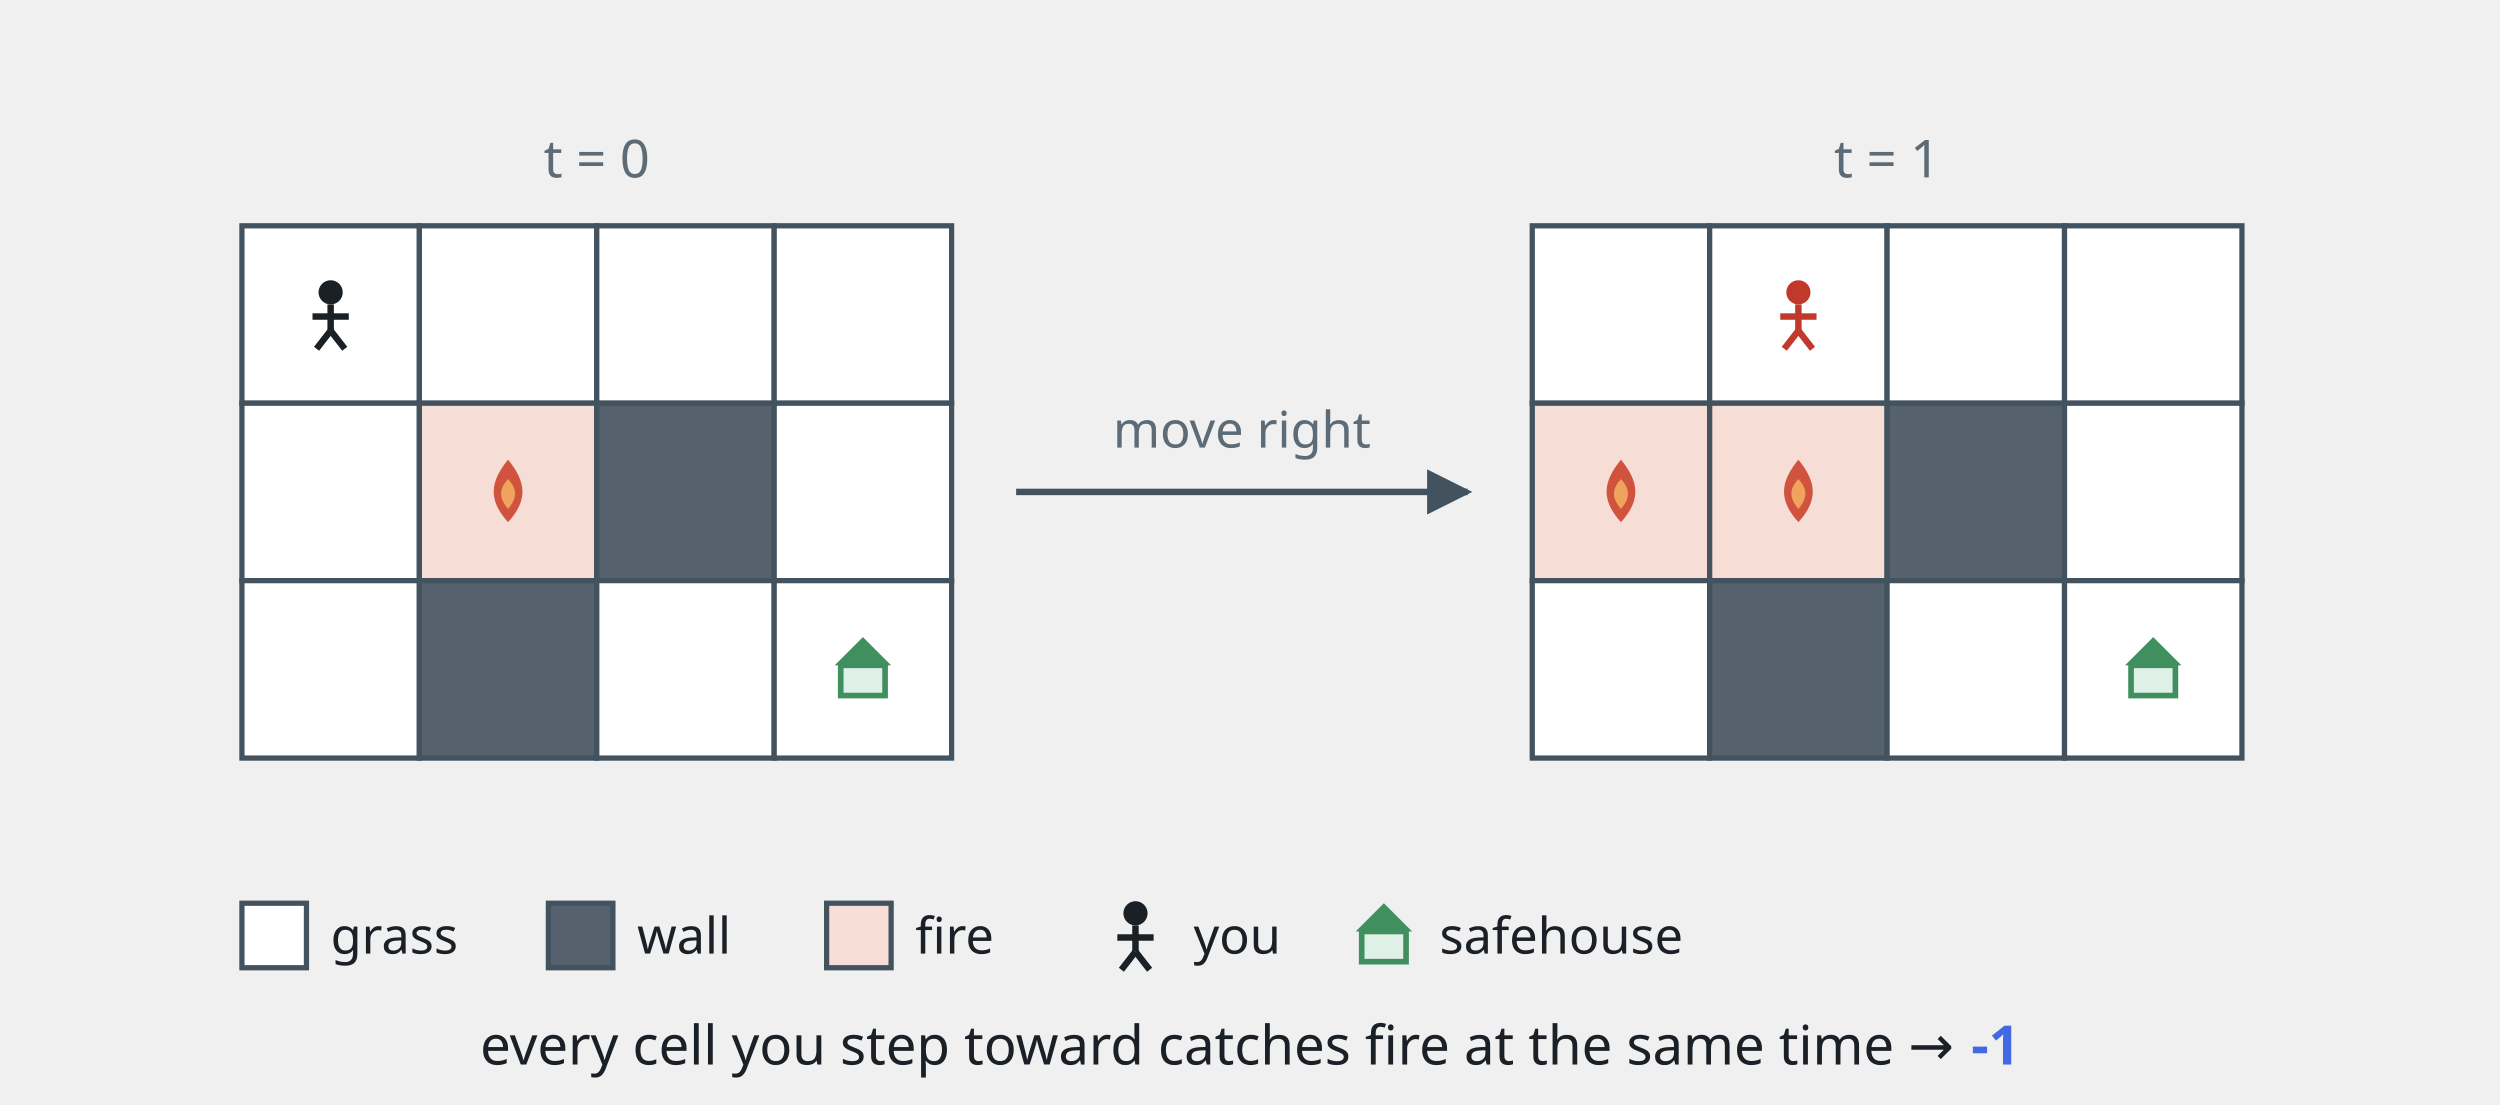
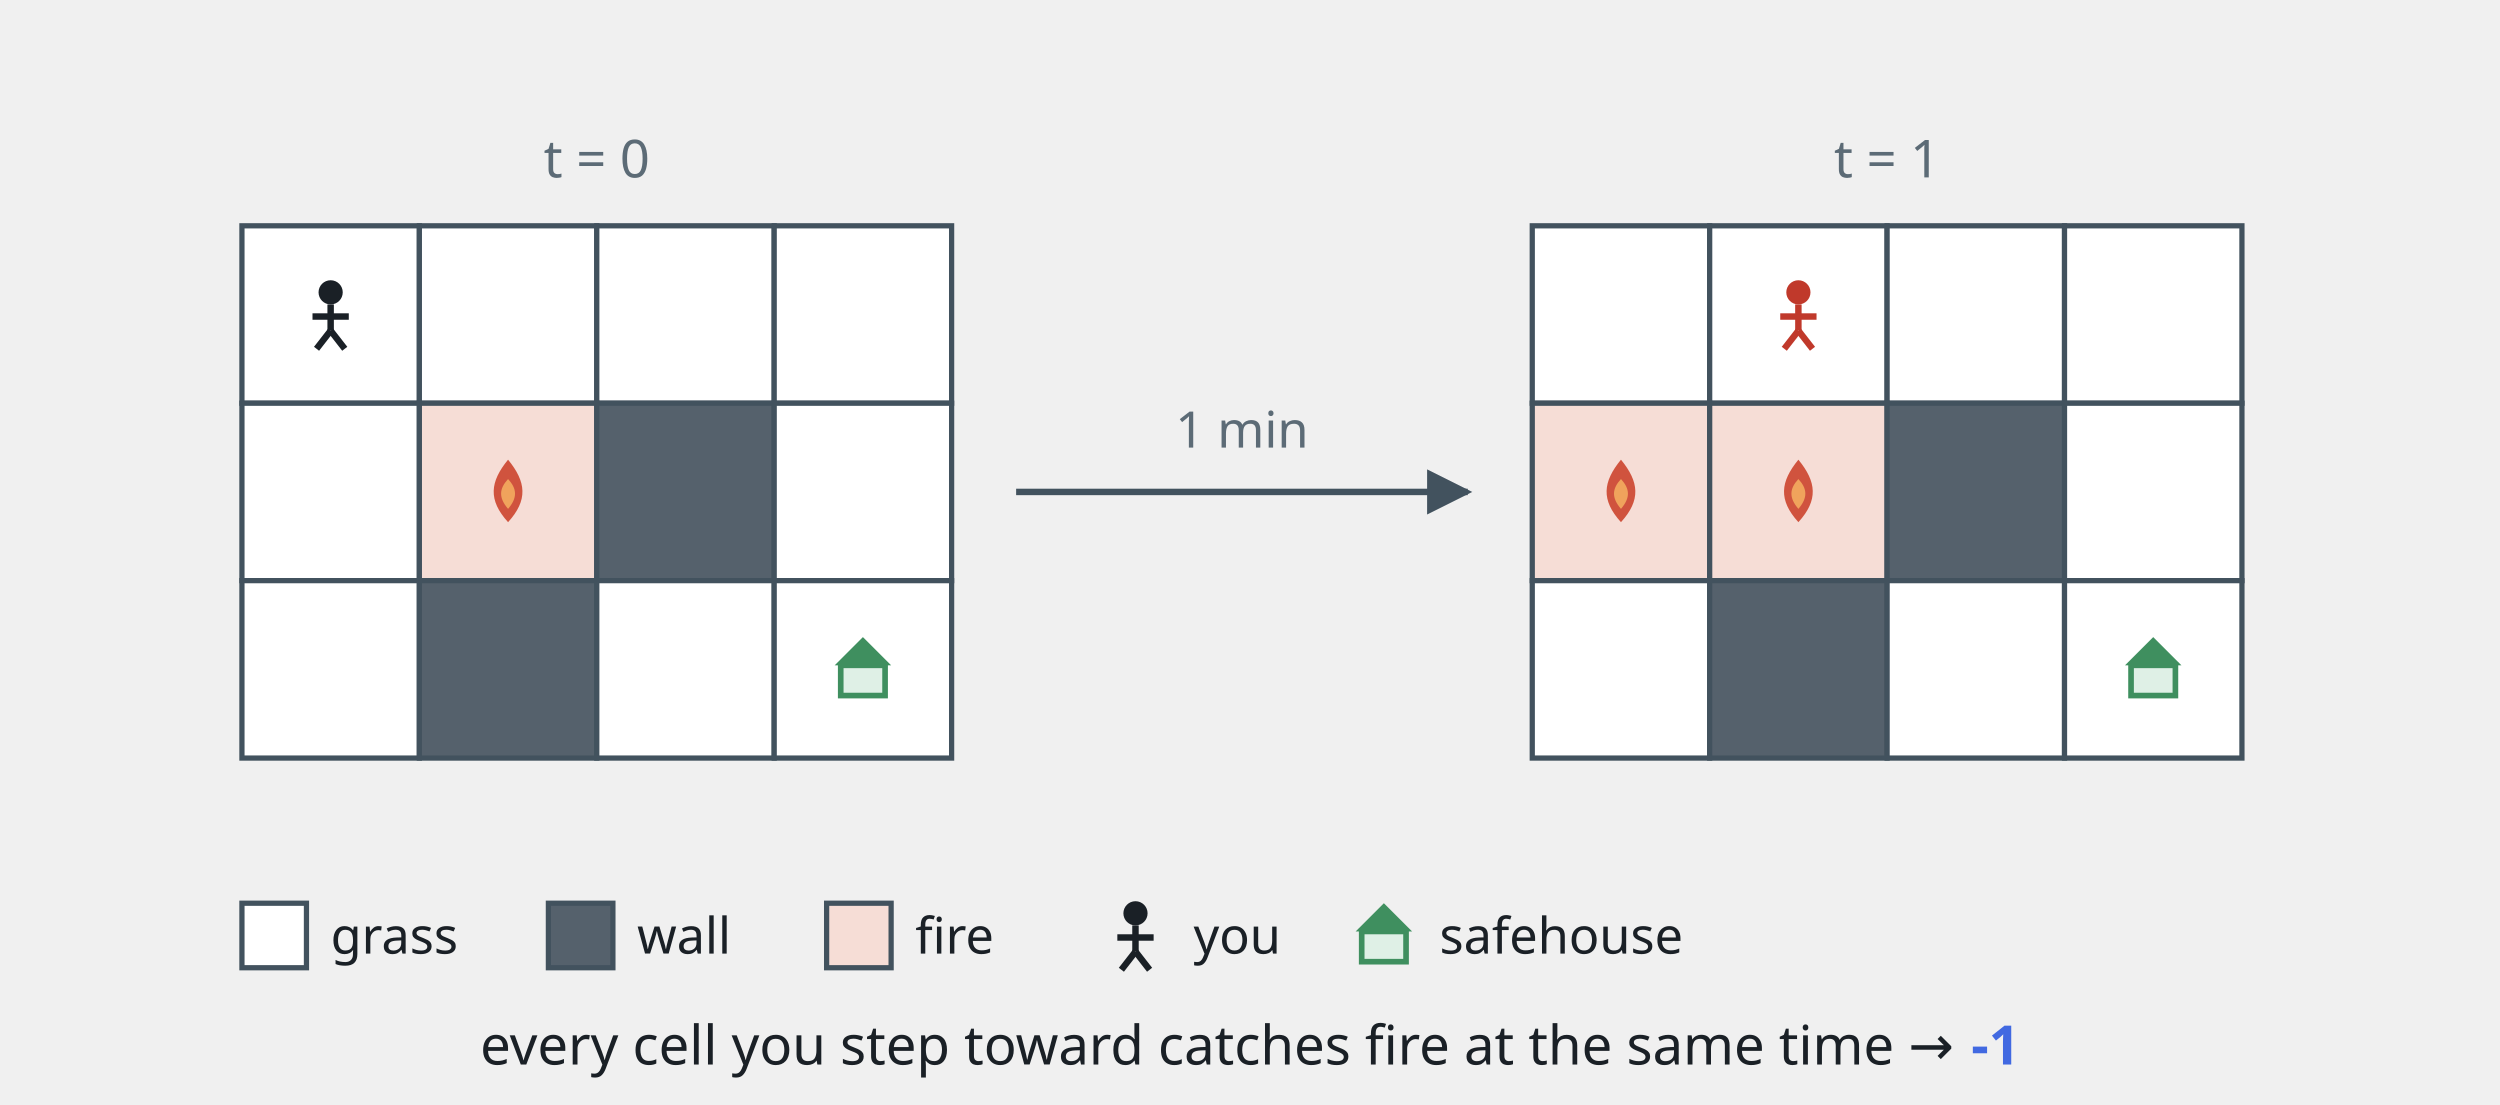
<svg xmlns="http://www.w3.org/2000/svg" viewBox="0 0 620 274" font-family="IBM Plex Sans, system-ui, sans-serif" font-size="14">
  <defs>
    <marker id="arrow" viewBox="0 0 10 10" refX="9" refY="5" markerWidth="7" markerHeight="7" orient="auto-start-reverse">
      <path d="M 0 0 L 10 5 L 0 10 z" fill="#42525e" />
    </marker>
  </defs>
  <text x="148.0" y="44" text-anchor="middle" fill="#5c6b76" font-size="13">t = 0</text>
  <rect x="60" y="56" width="44" height="44" fill="#ffffff" stroke="#42525e" stroke-width="1.3" />
  <circle cx="82.0" cy="72.5" r="3" fill="#1a2026" />
  <g stroke="#1a2026" stroke-width="1.6" fill="none">
    <line x1="82.0" y1="75.5" x2="82.0" y2="82.0" />
    <line x1="77.5" y1="78.5" x2="86.5" y2="78.5" />
    <line x1="82.0" y1="82.0" x2="78.5" y2="86.5" />
    <line x1="82.0" y1="82.0" x2="85.5" y2="86.5" />
  </g>
  <rect x="104" y="56" width="44" height="44" fill="#ffffff" stroke="#42525e" stroke-width="1.3" />
  <rect x="148" y="56" width="44" height="44" fill="#ffffff" stroke="#42525e" stroke-width="1.3" />
  <rect x="192" y="56" width="44" height="44" fill="#ffffff" stroke="#42525e" stroke-width="1.3" />
  <rect x="60" y="100" width="44" height="44" fill="#ffffff" stroke="#42525e" stroke-width="1.3" />
  <rect x="104" y="100" width="44" height="44" fill="#f6ddd6" stroke="#42525e" stroke-width="1.3" />
  <path d="M 126.0 114.0 C 130.5 119.5 131.0 124.0 126.0 129.5 C 121.0 124.0 121.5 119.5 126.0 114.0 Z" fill="#d0533e" />
  <path d="M 126.0 118.8 C 128.2 121.2 128.4 123.4 126.0 126.2 C 123.6 123.4 123.8 121.2 126.0 118.8 Z" fill="#f0a35c" />
  <rect x="148" y="100" width="44" height="44" fill="#55616c" stroke="#42525e" stroke-width="1.3" />
  <rect x="192" y="100" width="44" height="44" fill="#ffffff" stroke="#42525e" stroke-width="1.3" />
  <rect x="60" y="144" width="44" height="44" fill="#ffffff" stroke="#42525e" stroke-width="1.3" />
  <rect x="104" y="144" width="44" height="44" fill="#55616c" stroke="#42525e" stroke-width="1.3" />
  <rect x="148" y="144" width="44" height="44" fill="#ffffff" stroke="#42525e" stroke-width="1.3" />
  <rect x="192" y="144" width="44" height="44" fill="#ffffff" stroke="#42525e" stroke-width="1.3" />
  <path d="M 207.0 165.0 L 214.0 158.0 L 221.0 165.0 Z" fill="#3f8f5f" />
  <rect x="208.5" y="165.0" width="11" height="7.5" fill="#dff0e6" stroke="#3f8f5f" stroke-width="1.4" />
  <text x="468.0" y="44" text-anchor="middle" fill="#5c6b76" font-size="13">t = 1</text>
  <rect x="380" y="56" width="44" height="44" fill="#ffffff" stroke="#42525e" stroke-width="1.3" />
  <rect x="424" y="56" width="44" height="44" fill="#ffffff" stroke="#42525e" stroke-width="1.3" />
  <circle cx="446.0" cy="72.5" r="3" fill="#c0392b" />
  <g stroke="#c0392b" stroke-width="1.6" fill="none">
    <line x1="446.0" y1="75.5" x2="446.0" y2="82.0" />
    <line x1="441.5" y1="78.5" x2="450.5" y2="78.5" />
    <line x1="446.0" y1="82.0" x2="442.5" y2="86.5" />
    <line x1="446.0" y1="82.0" x2="449.5" y2="86.5" />
  </g>
  <rect x="468" y="56" width="44" height="44" fill="#ffffff" stroke="#42525e" stroke-width="1.3" />
  <rect x="512" y="56" width="44" height="44" fill="#ffffff" stroke="#42525e" stroke-width="1.3" />
  <rect x="380" y="100" width="44" height="44" fill="#f6ddd6" stroke="#42525e" stroke-width="1.3" />
  <path d="M 402.0 114.0 C 406.5 119.5 407.0 124.0 402.0 129.5 C 397.0 124.0 397.5 119.5 402.0 114.0 Z" fill="#d0533e" />
  <path d="M 402.0 118.8 C 404.2 121.2 404.4 123.4 402.0 126.2 C 399.6 123.4 399.8 121.2 402.0 118.8 Z" fill="#f0a35c" />
  <rect x="424" y="100" width="44" height="44" fill="#f6ddd6" stroke="#42525e" stroke-width="1.3" />
  <path d="M 446.0 114.0 C 450.5 119.5 451.0 124.0 446.0 129.5 C 441.0 124.0 441.5 119.5 446.0 114.0 Z" fill="#d0533e" />
  <path d="M 446.0 118.8 C 448.2 121.2 448.4 123.4 446.0 126.2 C 443.6 123.4 443.8 121.2 446.0 118.8 Z" fill="#f0a35c" />
  <rect x="468" y="100" width="44" height="44" fill="#55616c" stroke="#42525e" stroke-width="1.3" />
  <rect x="512" y="100" width="44" height="44" fill="#ffffff" stroke="#42525e" stroke-width="1.3" />
  <rect x="380" y="144" width="44" height="44" fill="#ffffff" stroke="#42525e" stroke-width="1.3" />
  <rect x="424" y="144" width="44" height="44" fill="#55616c" stroke="#42525e" stroke-width="1.3" />
  <rect x="468" y="144" width="44" height="44" fill="#ffffff" stroke="#42525e" stroke-width="1.3" />
  <rect x="512" y="144" width="44" height="44" fill="#ffffff" stroke="#42525e" stroke-width="1.3" />
  <path d="M 527.0 165.0 L 534.0 158.0 L 541.0 165.0 Z" fill="#3f8f5f" />
  <rect x="528.5" y="165.0" width="11" height="7.5" fill="#dff0e6" stroke="#3f8f5f" stroke-width="1.4" />
  <line x1="252" y1="122" x2="364" y2="122" stroke="#42525e" stroke-width="1.6" marker-end="url(#arrow)" />
-   <text x="308" y="111" text-anchor="middle" fill="#5c6b76" font-size="12.5">move right</text>
+   <text x="308" y="111" text-anchor="middle" fill="#5c6b76" font-size="12.5">1 min</text>
  <g font-size="12.5" fill="#1a2026">
    <rect x="60" y="224" width="16" height="16" fill="#ffffff" stroke="#42525e" stroke-width="1.3" />
    <text x="82" y="236.5">grass</text>
    <rect x="136" y="224" width="16" height="16" fill="#55616c" stroke="#42525e" stroke-width="1.3" />
    <text x="158" y="236.5">wall</text>
    <rect x="205" y="224" width="16" height="16" fill="#f6ddd6" stroke="#42525e" stroke-width="1.3" />
    <text x="227" y="236.5">fire</text>
    <circle cx="281.6" cy="226.5" r="3" fill="#1a2026" />
    <g stroke="#1a2026" stroke-width="1.6" fill="none">
      <line x1="281.6" y1="229.5" x2="281.6" y2="236" />
      <line x1="277.1" y1="232.5" x2="286.1" y2="232.5" />
      <line x1="281.6" y1="236" x2="278.1" y2="240.5" />
      <line x1="281.6" y1="236" x2="285.1" y2="240.5" />
    </g>
    <text x="296" y="236.5">you</text>
    <path d="M 336.2 231 L 343.2 224 L 350.2 231 Z" fill="#3f8f5f" />
    <rect x="337.7" y="231" width="11" height="7.5" fill="#dff0e6" stroke="#3f8f5f" stroke-width="1.4" />
    <text x="357" y="236.5">safehouse</text>
  </g>
  <text x="310" y="264" text-anchor="middle" fill="#1a2026" font-size="13.5">every cell you step toward catches fire at the same time → <tspan fill="#4169E1" font-weight="700">-1</tspan>
  </text>
</svg>
